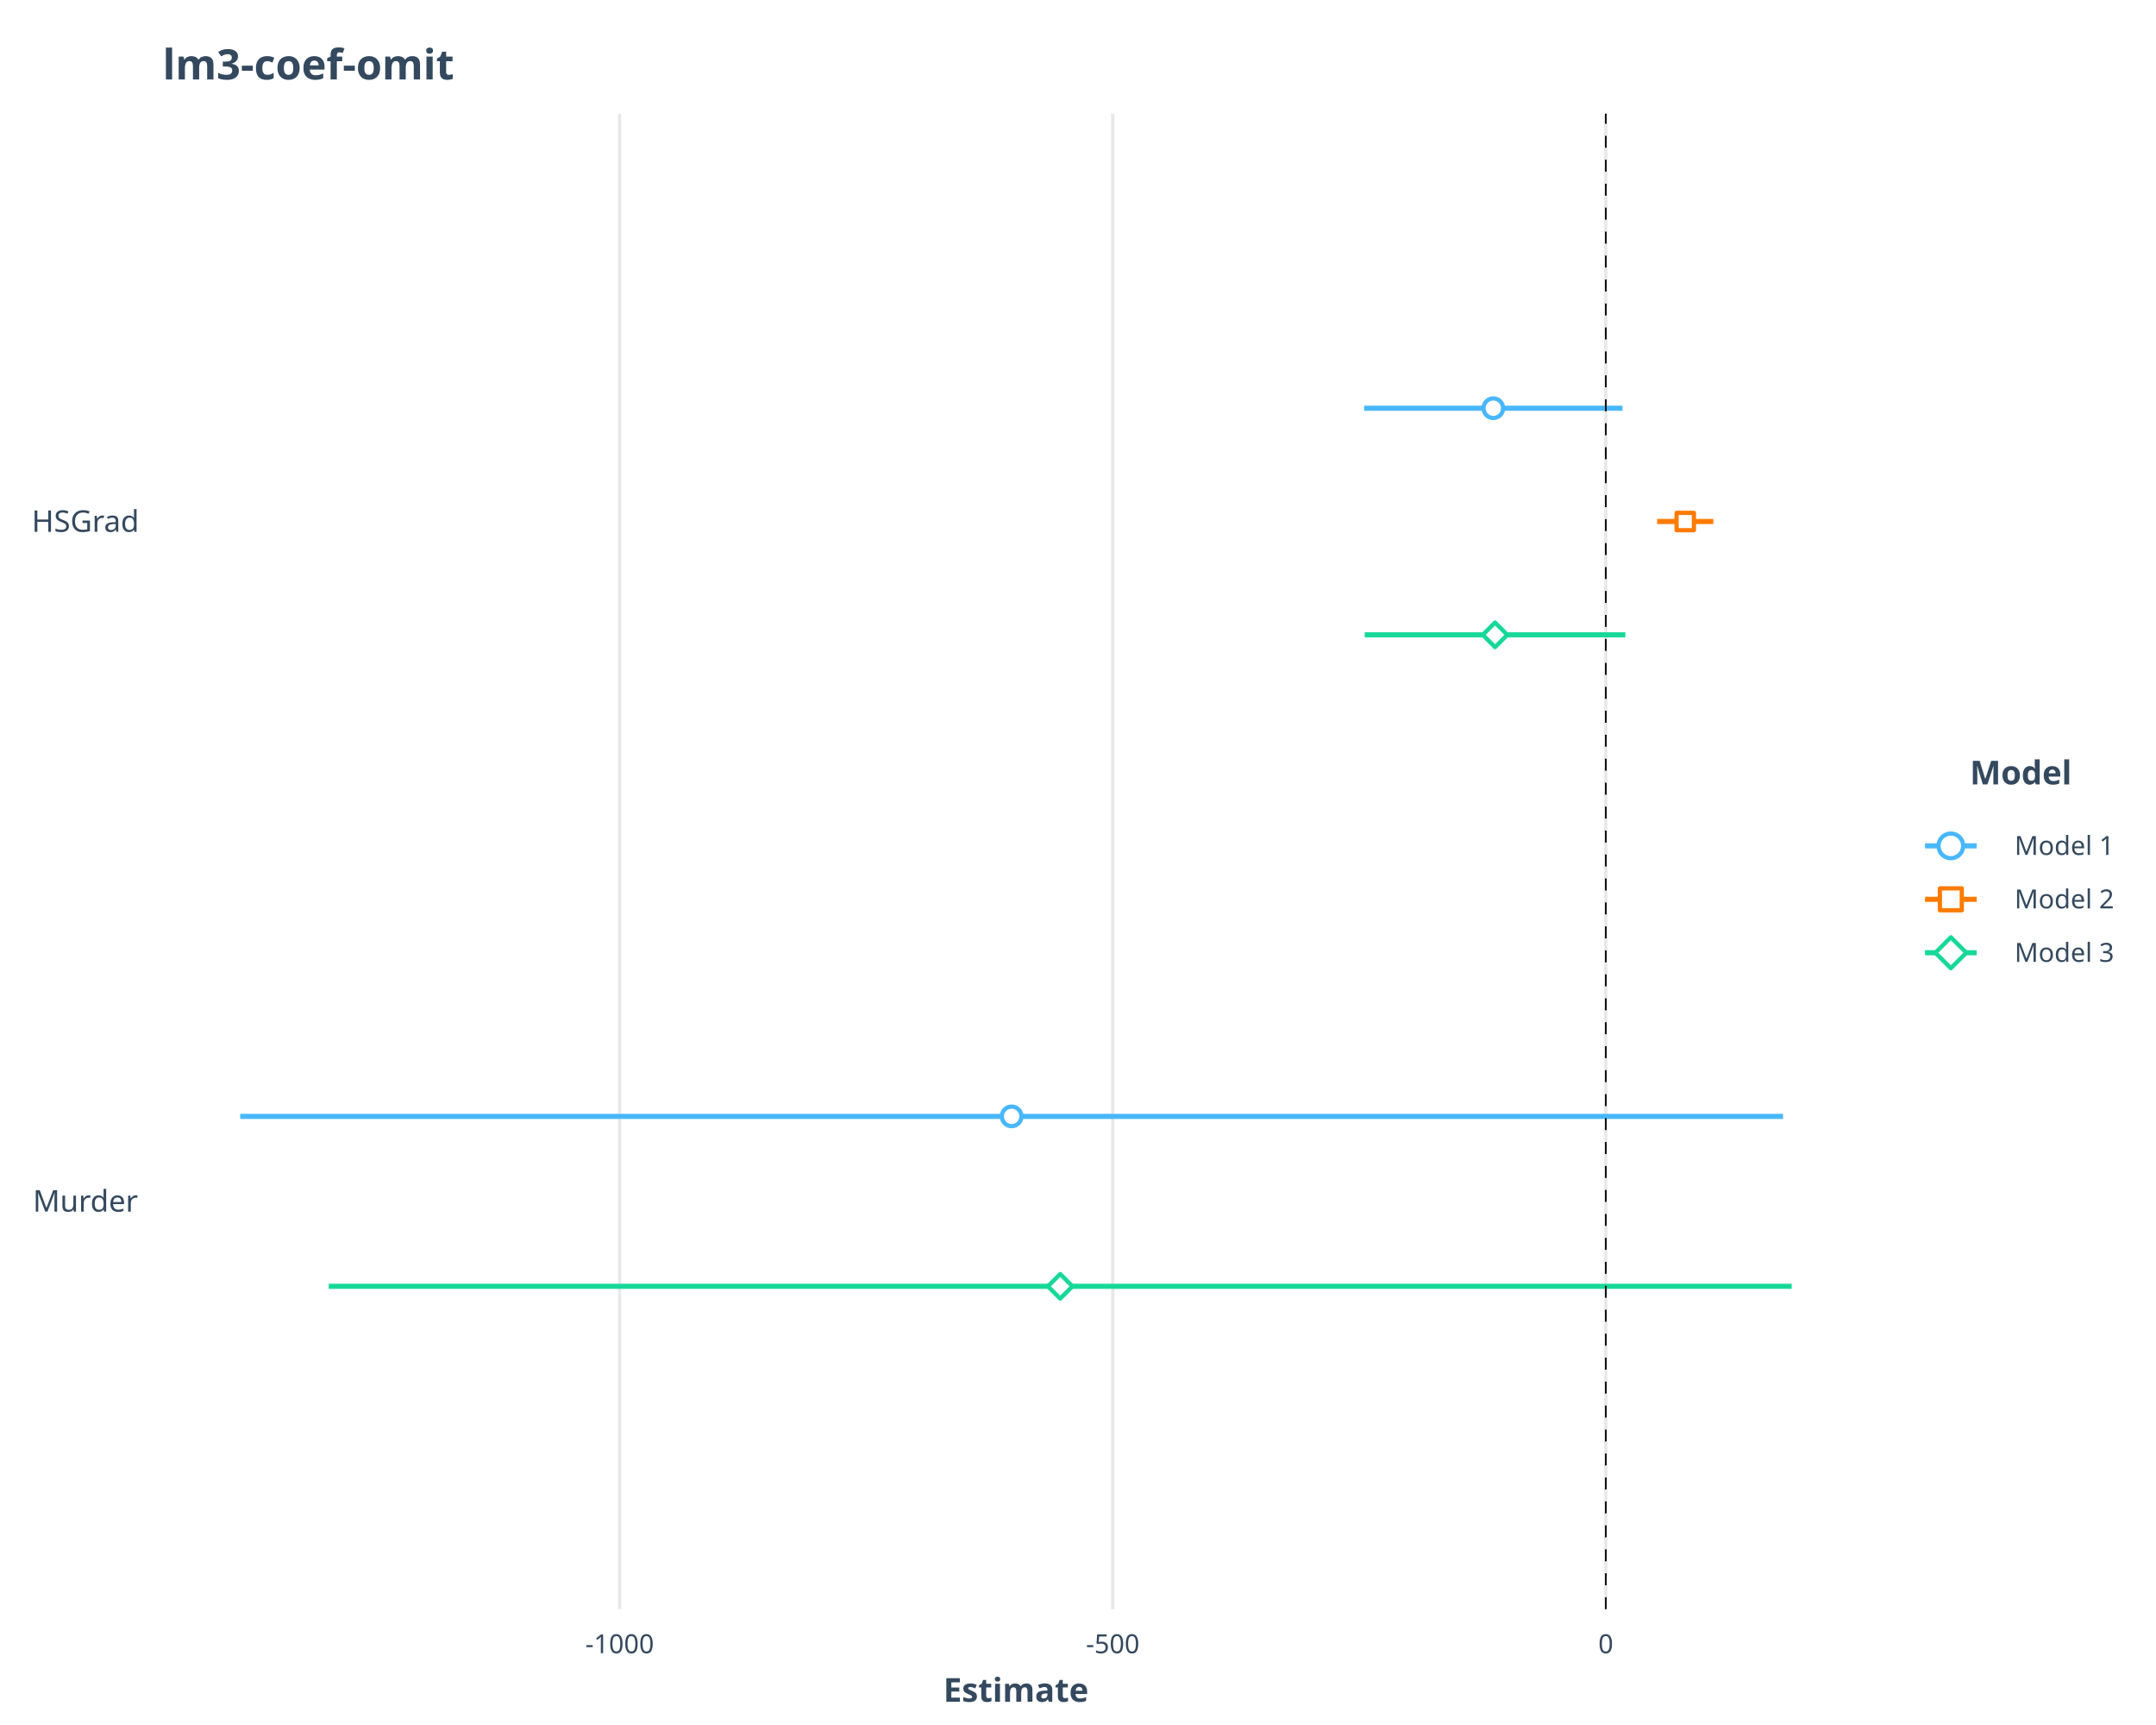
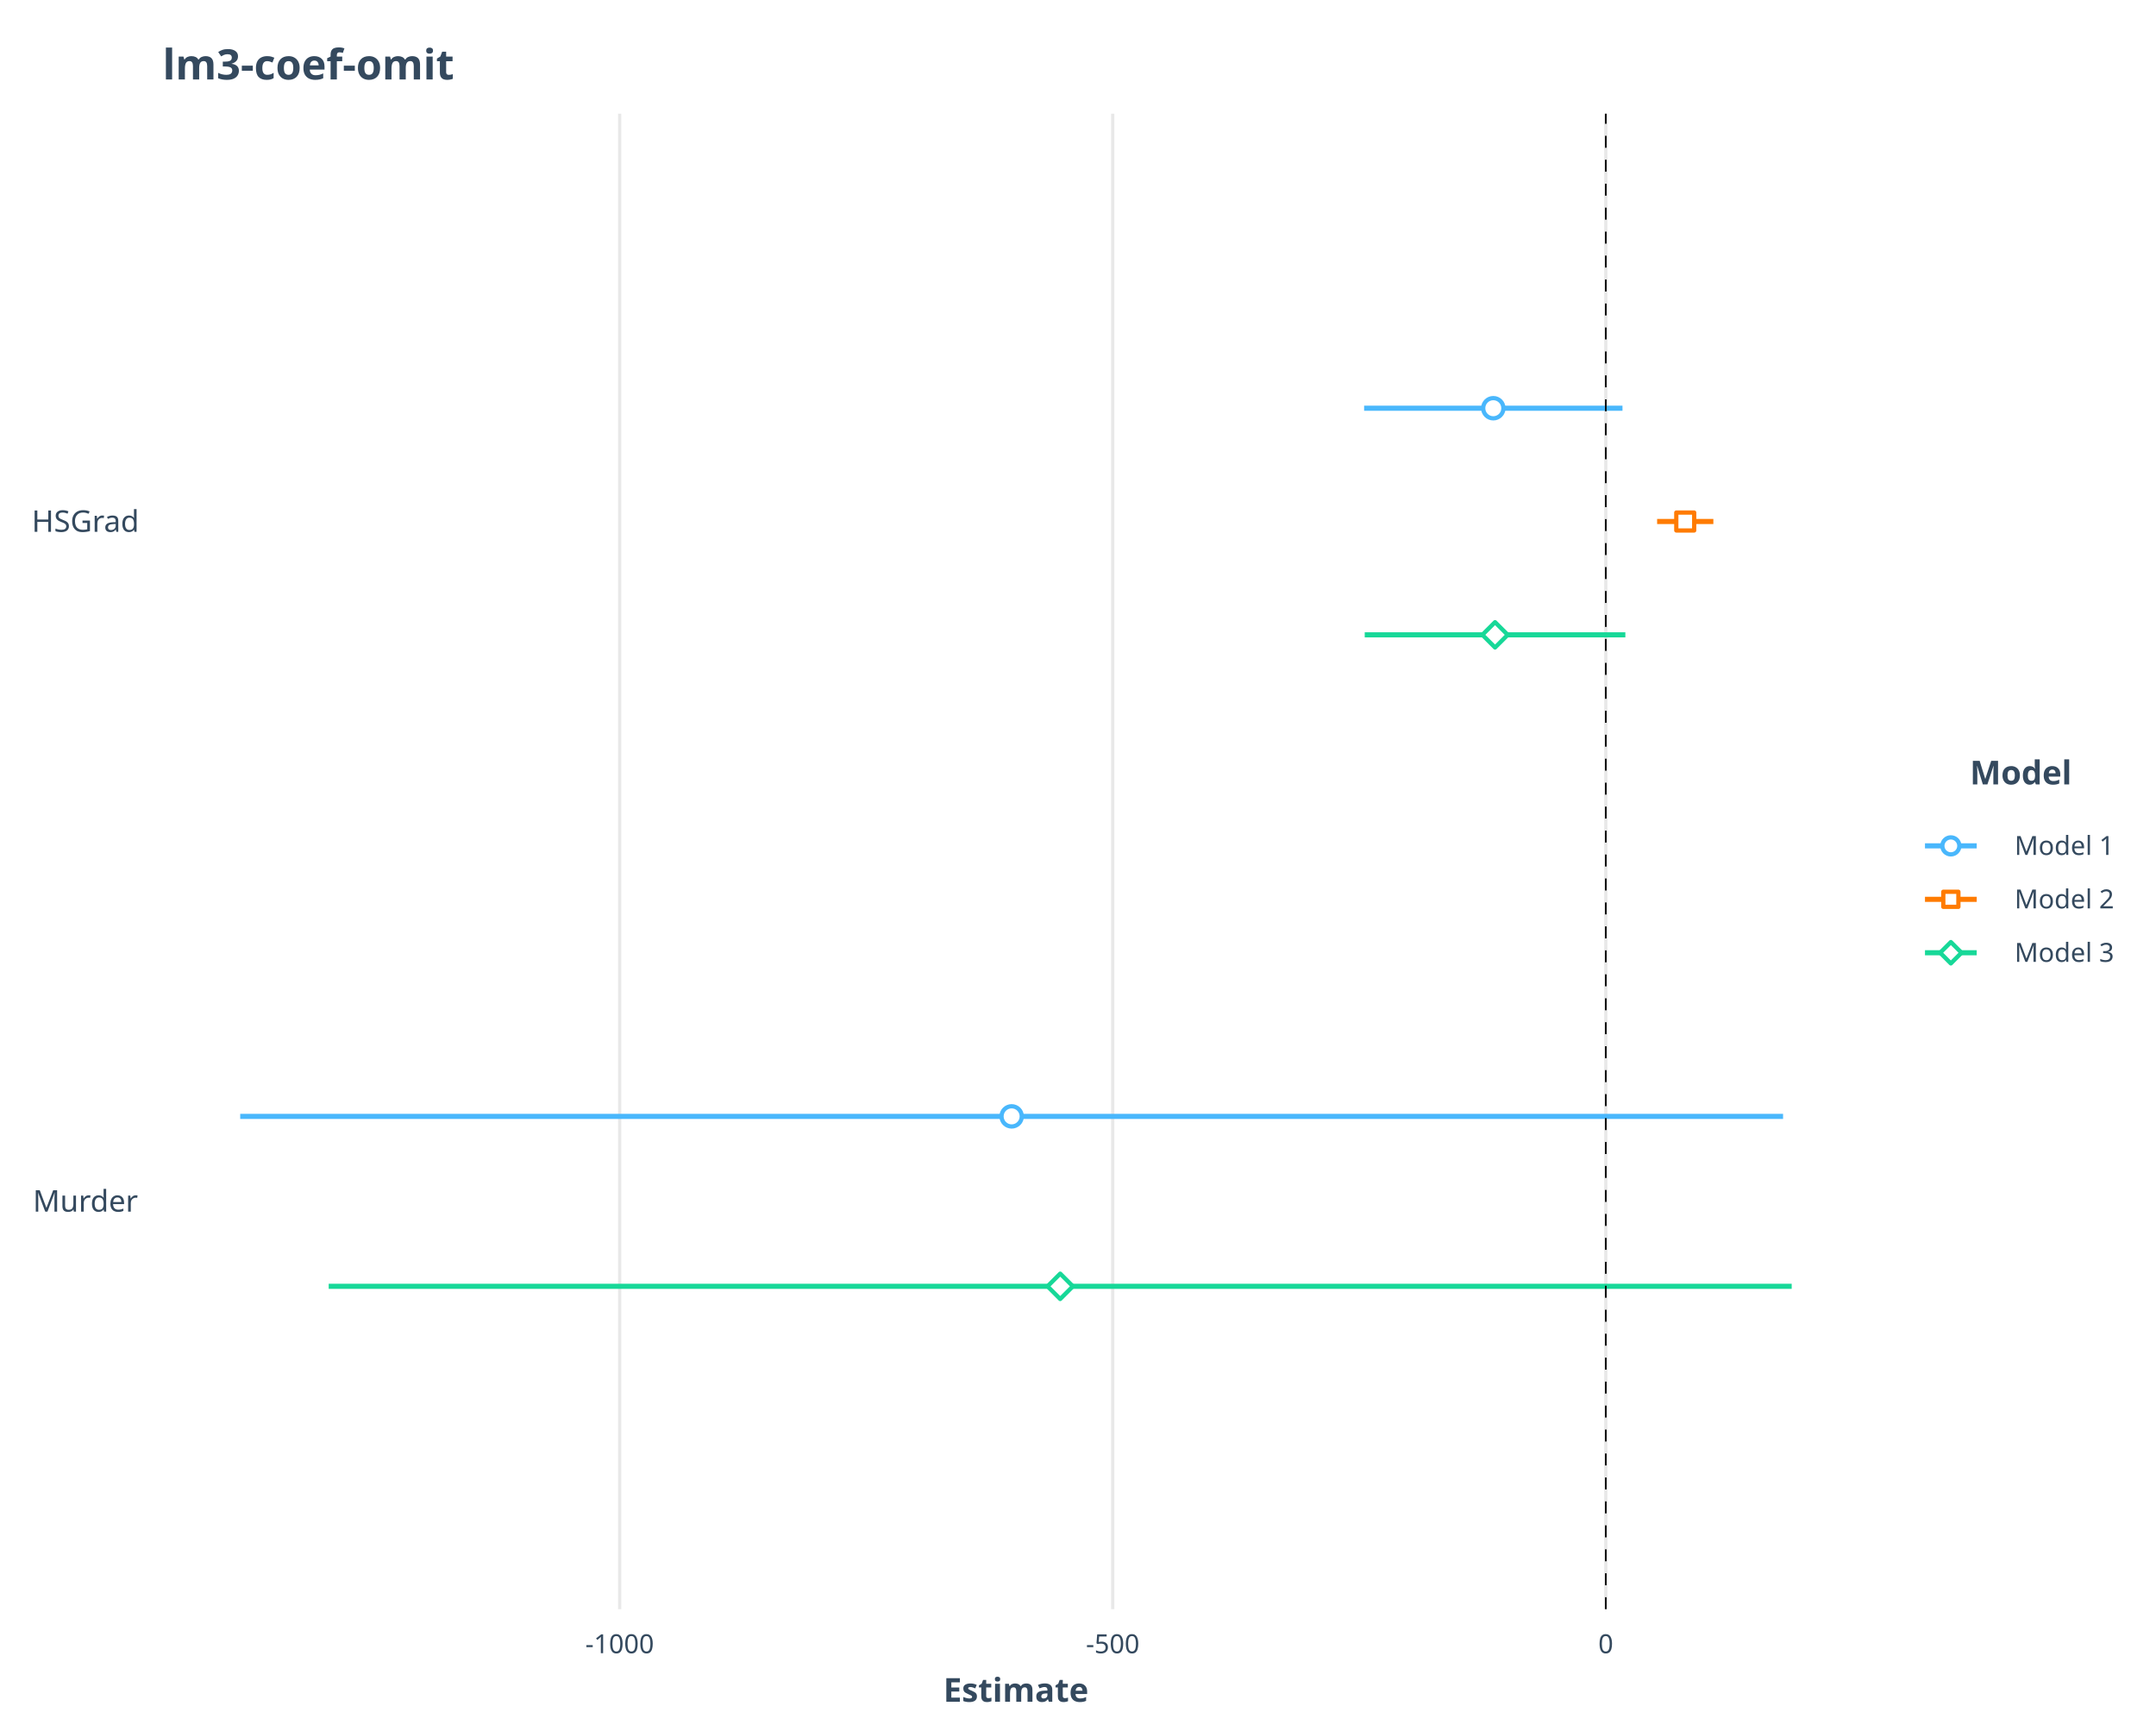
<svg xmlns="http://www.w3.org/2000/svg" class="svglite" data-engine-version="2.0" width="720.00pt" height="576.00pt" viewBox="0 0 720.00 576.00">
  <defs>
    <style type="text/css">
    .svglite line, .svglite polyline, .svglite polygon, .svglite path, .svglite rect, .svglite circle {
      fill: none;
      stroke: #000000;
      stroke-linecap: round;
      stroke-linejoin: round;
      stroke-miterlimit: 10.00;
    }
  </style>
  </defs>
  <rect width="100%" height="100%" style="stroke: none; fill: #FFFFFF;" />
  <defs>
    <clipPath id="cpMC4wMHw3MjAuMDB8MC4wMHw1NzYuMDA=">
      <rect x="0.00" y="0.00" width="720.00" height="576.00" />
    </clipPath>
  </defs>
  <g clip-path="url(#cpMC4wMHw3MjAuMDB8MC4wMHw1NzYuMDA=)">
    <rect x="0" y="0.00" width="720.00" height="576.00" style="stroke-width: 1.07; stroke: #FFFFFF; fill: #FFFFFF;" />
  </g>
  <defs>
    <clipPath id="cpNTQuMzF8NjI0LjI1fDM3Ljk1fDUzNy4zNA==">
      <rect x="54.31" y="37.95" width="569.94" height="499.40" />
    </clipPath>
  </defs>
  <g clip-path="url(#cpNTQuMzF8NjI0LjI1fDM3Ljk1fDUzNy4zNA==)">
    <rect x="54.31" y="37.95" width="569.94" height="499.40" style="stroke-width: 0.00; stroke: #FFFFFF; fill: #FFFFFF;" />
    <polyline points="206.94,537.34 206.94,37.95 " style="stroke-width: 1.07; stroke: #E8E8E8; stroke-linecap: butt;" />
    <polyline points="371.60,537.34 371.60,37.95 " style="stroke-width: 1.07; stroke: #E8E8E8; stroke-linecap: butt;" />
    <polyline points="536.26,537.34 536.26,37.95 " style="stroke-width: 1.07; stroke: #E8E8E8; stroke-linecap: butt;" />
+     <line x1="455.55" y1="136.31" x2="541.83" y2="136.31" style="stroke-width: 1.71; stroke: #49B7FC; stroke-linecap: butt;" />
    <line x1="80.22" y1="372.77" x2="595.46" y2="372.77" style="stroke-width: 1.71; stroke: #49B7FC; stroke-linecap: butt;" />
-     <line x1="109.77" y1="429.52" x2="598.34" y2="429.52" style="stroke-width: 1.71; stroke: #17D898; stroke-linecap: butt;" />
-     <line x1="455.55" y1="136.31" x2="541.83" y2="136.31" style="stroke-width: 1.71; stroke: #49B7FC; stroke-linecap: butt;" />
    <line x1="553.40" y1="174.14" x2="572.18" y2="174.14" style="stroke-width: 1.71; stroke: #FF7B00; stroke-linecap: butt;" />
    <line x1="455.75" y1="211.98" x2="542.79" y2="211.98" style="stroke-width: 1.71; stroke: #17D898; stroke-linecap: butt;" />
-     <circle cx="337.84" cy="372.77" r="3.27" style="stroke-width: 1.42; stroke: #49B7FC; fill: #FFFFFF;" />
-     <polygon points="354.06,433.62 358.16,429.52 354.06,425.42 349.96,429.52 " style="stroke-width: 1.42; stroke: #17D898; fill: #FFFFFF;" />
-     <circle cx="498.69" cy="136.31" r="3.27" style="stroke-width: 1.42; stroke: #49B7FC; fill: #FFFFFF;" />
-     <rect x="559.89" y="171.25" width="5.79" height="5.79" style="stroke-width: 1.42; stroke: #FF7B00; fill: #FFFFFF;" />
-     <polygon points="499.27,216.08 503.37,211.98 499.27,207.88 495.18,211.98 " style="stroke-width: 1.42; stroke: #17D898; fill: #FFFFFF;" />
+     <line x1="109.77" y1="429.52" x2="598.34" y2="429.52" style="stroke-width: 1.71; stroke: #17D898; stroke-linecap: butt;" />
+     <circle cx="498.69" cy="136.31" r="3.38" style="stroke-width: 1.42; stroke: #49B7FC; fill: #FFFFFF;" />
+     <circle cx="337.84" cy="372.77" r="3.38" style="stroke-width: 1.42; stroke: #49B7FC; fill: #FFFFFF;" />
+     <rect x="559.80" y="171.15" width="5.98" height="5.98" style="stroke-width: 1.42; stroke: #FF7B00; fill: #FFFFFF;" />
+     <polygon points="499.27,216.21 503.51,211.98 499.27,207.75 495.04,211.98 " style="stroke-width: 1.42; stroke: #17D898; fill: #FFFFFF;" />
+     <polygon points="354.06,433.75 358.29,429.52 354.06,425.29 349.83,429.52 " style="stroke-width: 1.42; stroke: #17D898; fill: #FFFFFF;" />
    <line x1="536.26" y1="537.34" x2="536.26" y2="37.95" style="stroke-width: 0.53; stroke-dasharray: 4.00,4.00; stroke-linecap: butt;" />
  </g>
  <g clip-path="url(#cpMC4wMHw3MjAuMDB8MC4wMHw1NzYuMDA=)">
    <text x="28.53" y="404.58" text-anchor="middle" style="font-size: 10.00px; fill: #34495E; font-family: sans;" textLength="31.68px" lengthAdjust="spacingAndGlyphs">Murder</text>
    <text x="28.53" y="177.59" text-anchor="middle" style="font-size: 10.00px; fill: #34495E; font-family: sans;" textLength="36.13px" lengthAdjust="spacingAndGlyphs">HSGrad</text>
    <text x="206.94" y="552.03" text-anchor="middle" style="font-size: 8.80px; fill: #34495E; font-family: sans;" textLength="22.51px" lengthAdjust="spacingAndGlyphs">-1000</text>
    <text x="371.60" y="552.03" text-anchor="middle" style="font-size: 8.80px; fill: #34495E; font-family: sans;" textLength="17.61px" lengthAdjust="spacingAndGlyphs">-500</text>
    <text x="536.26" y="552.03" text-anchor="middle" style="font-size: 8.80px; fill: #34495E; font-family: sans;" textLength="4.89px" lengthAdjust="spacingAndGlyphs">0</text>
    <text x="339.28" y="568.24" text-anchor="middle" style="font-size: 11.00px; font-weight: bold; fill: #34495E; font-family: sans;" textLength="42.80px" lengthAdjust="spacingAndGlyphs">Estimate</text>
    <text x="674.86" y="261.92" text-anchor="middle" style="font-size: 11.00px; font-weight: bold; fill: #34495E; font-family: sans;" textLength="29.96px" lengthAdjust="spacingAndGlyphs">Model</text>
    <rect x="640.69" y="273.52" width="21.60" height="17.85" style="stroke-width: 1.07; stroke: #FFFFFF; fill: #FFFFFF;" />
    <line x1="642.85" y1="282.45" x2="660.13" y2="282.45" style="stroke-width: 1.71; stroke: #49B7FC; stroke-linecap: butt;" />
-     <circle cx="651.49" cy="282.45" r="4.12" style="stroke-width: 1.42; stroke: #49B7FC; fill: #FFFFFF;" />
+     <circle cx="651.49" cy="282.45" r="2.84" style="stroke-width: 1.42; stroke: #49B7FC; fill: #FFFFFF;" />
    <rect x="640.69" y="291.37" width="21.60" height="17.85" style="stroke-width: 1.07; stroke: #FFFFFF; fill: #FFFFFF;" />
    <line x1="642.85" y1="300.29" x2="660.13" y2="300.29" style="stroke-width: 1.71; stroke: #FF7B00; stroke-linecap: butt;" />
-     <rect x="647.83" y="296.64" width="7.31" height="7.31" style="stroke-width: 1.42; stroke: #FF7B00; fill: #FFFFFF;" />
+     <rect x="648.97" y="297.77" width="5.04" height="5.04" style="stroke-width: 1.42; stroke: #FF7B00; fill: #FFFFFF;" />
    <rect x="640.69" y="309.21" width="21.60" height="17.85" style="stroke-width: 1.07; stroke: #FFFFFF; fill: #FFFFFF;" />
    <line x1="642.85" y1="318.14" x2="660.13" y2="318.14" style="stroke-width: 1.71; stroke: #17D898; stroke-linecap: butt;" />
-     <polygon points="651.49,323.30 656.66,318.14 651.49,312.97 646.32,318.14 " style="stroke-width: 1.42; stroke: #17D898; fill: #FFFFFF;" />
+     <polygon points="651.49,321.70 655.05,318.14 651.49,314.57 647.93,318.14 " style="stroke-width: 1.42; stroke: #17D898; fill: #FFFFFF;" />
    <text x="672.75" y="285.47" style="font-size: 8.80px; fill: #34495E; font-family: sans;" textLength="31.31px" lengthAdjust="spacingAndGlyphs">Model 1</text>
    <text x="672.75" y="303.32" style="font-size: 8.80px; fill: #34495E; font-family: sans;" textLength="31.31px" lengthAdjust="spacingAndGlyphs">Model 2</text>
    <text x="672.75" y="321.17" style="font-size: 8.80px; fill: #34495E; font-family: sans;" textLength="31.31px" lengthAdjust="spacingAndGlyphs">Model 3</text>
    <text x="54.31" y="26.53" style="font-size: 14.00px; font-weight: bold; fill: #34495E; font-family: sans;" textLength="84.81px" lengthAdjust="spacingAndGlyphs">lm3-coef-omit</text>
  </g>
</svg>
